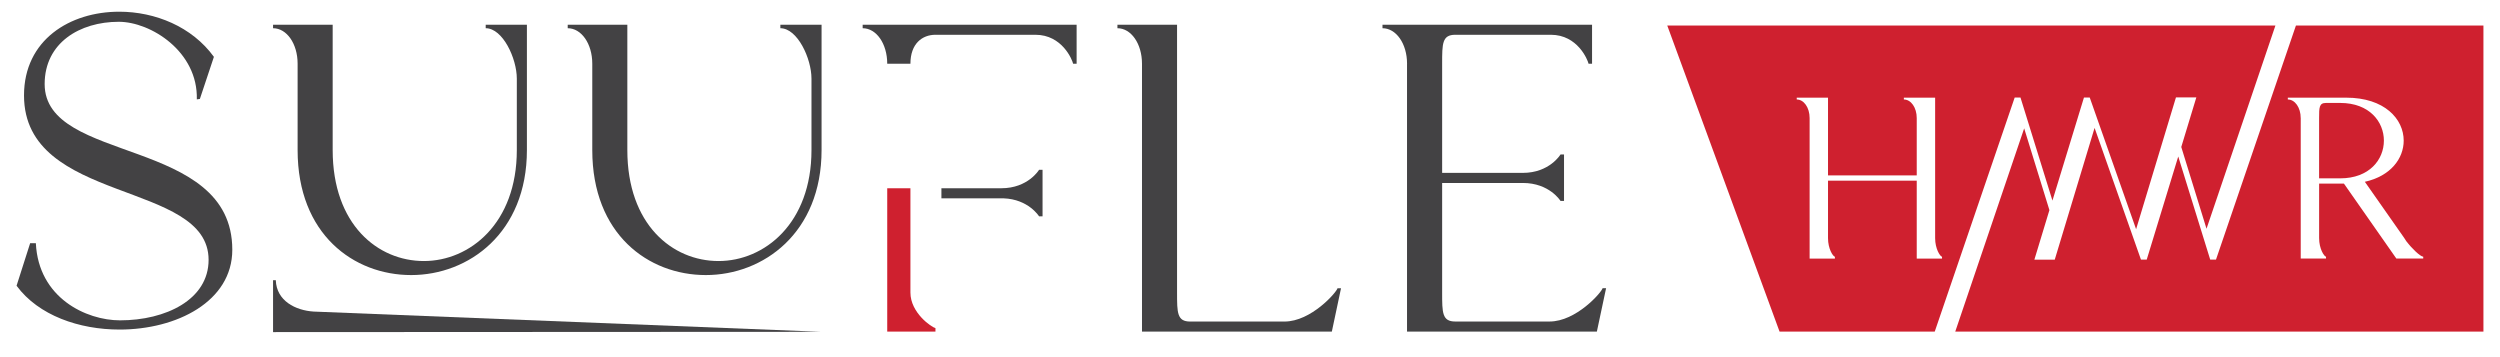
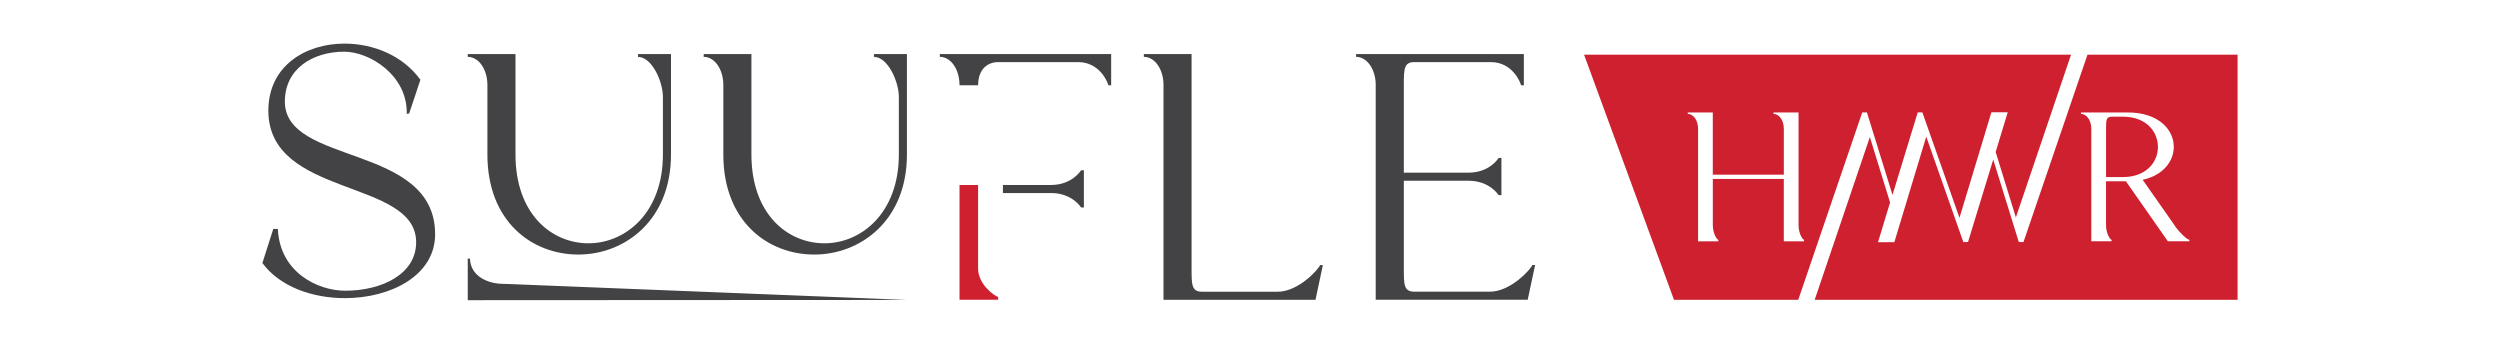
<svg xmlns="http://www.w3.org/2000/svg" id="Layer_1" version="1.1" viewBox="0 0 956.86 136.59">
  <defs>
    <style>
      .st0 {
        fill: #cf202f;
      }

      .st1 {
        fill: #434244;
      }
    </style>
  </defs>
-   <path class="st1" d="M45.45,8.34c-14.93,0-28.36,8.06-28.36,23.83,0,30.71,71.82,19.97,71.82,63.43,0,19.8-21.31,30.54-43.13,30.54-15.44,0-31.04-5.37-39.44-16.78l5.2-16.28h2.18c1.01,20.98,19.3,29.53,32.22,29.53,17.45,0,33.9-7.89,33.9-23.16,0-30.54-70.65-21.14-70.65-62.93,0-21.3,17.63-32.04,36.43-32.04,13.76,0,27.86,5.71,36.25,17.28l-5.37,16.11-1.17.17c.5-18.29-17.62-29.7-29.87-29.7h0Z" />
-   <path class="st1" d="M113.91,24.39c0-7.72-4.2-13.59-9.4-13.59v-1.34h22.82v47.99c0,28.53,17.28,42.46,34.9,42.46s35.58-14.43,35.58-42.46v-27.35c0-7.72-5.37-19.3-11.91-19.3v-1.34h15.77v47.99c0,31.72-22.32,47.83-44.3,47.83s-43.46-15.61-43.46-47.83c0,0,0-33.06,0-33.06Z" />
-   <path class="st1" d="M226.69,24.39c0-7.72-4.2-13.59-9.4-13.59v-1.34h22.82v47.99c0,28.53,17.28,42.46,34.9,42.46s35.58-14.43,35.58-42.46v-27.35c0-7.72-5.37-19.3-11.91-19.3v-1.34h15.77v47.99c0,31.72-22.32,47.83-44.3,47.83s-43.46-15.61-43.46-47.83V24.39h0Z" />
-   <path class="st1" d="M437.09,24.39c0-7.72-4.19-13.59-9.4-13.59v-1.34h22.82v102.53c0,7.72,0,11.08,5.03,11.08h36.08c10.24,0,19.97-11.24,20.31-12.75h1.34l-3.52,16.61h-72.66V24.39h0Z" />
-   <path class="st1" d="M538.54,24.39c0-7.72-4.2-13.59-9.4-13.59v-1.34h80.21v14.93h-1.34c-.34-1.51-4.2-11.08-14.43-11.08h-36.58c-5.03,0-5.03,3.36-5.03,11.08v41.78h30.88c10.24,0,14.43-7.05,14.43-7.05h1.34v17.79h-1.34s-4.2-6.88-14.43-6.88h-30.88v41.95c0,7.72,0,11.08,5.03,11.08h36.08c10.24,0,19.97-11.24,20.3-12.75h1.34l-3.53,16.61h-72.66V24.39h.01Z" />
+   <path class="st1" d="M131.74,19.79c-11.95,0-22.71,6.45-22.71,19.08,0,24.59,57.51,15.99,57.51,50.79,0,15.85-17.06,24.45-34.53,24.45-12.36,0-24.85-4.3-31.58-13.44l4.16-13.04h1.75c.81,16.8,15.45,23.64,25.8,23.64,13.97,0,27.14-6.32,27.14-18.54,0-24.45-56.57-16.93-56.57-50.39,0-17.05,14.12-25.65,29.17-25.65,11.02,0,22.31,4.57,29.03,13.84l-4.3,12.9-.94.14c.4-14.64-14.11-23.78-23.92-23.78h0Z" />
+   <path class="st1" d="M186.56,32.64c0-6.18-3.36-10.88-7.53-10.88v-1.07h18.27v38.43c0,22.84,13.84,34,27.94,34s28.49-11.55,28.49-34v-21.9c0-6.18-4.3-15.45-9.54-15.45v-1.07h12.63v38.43c0,25.4-17.87,38.3-35.47,38.3s-34.8-12.5-34.8-38.3c0,0,0-26.47,0-26.47Z" />
+   <path class="st1" d="M276.86,32.64c0-6.18-3.36-10.88-7.53-10.88v-1.07h18.27v38.43c0,22.84,13.84,34,27.94,34s28.49-11.55,28.49-34v-21.9c0-6.18-4.3-15.45-9.54-15.45v-1.07h12.63v38.43c0,25.4-17.87,38.3-35.47,38.3s-34.8-12.5-34.8-38.3v-26.47h0Z" />
+   <path class="st1" d="M445.33,32.64c0-6.18-3.35-10.88-7.53-10.88v-1.07h18.27v82.1c0,6.18,0,8.87,4.03,8.87h28.89c8.2,0,15.99-9,16.26-10.21h1.07l-2.82,13.3h-58.18V32.64h0Z" />
+   <path class="st1" d="M526.56,32.64c0-6.18-3.36-10.88-7.53-10.88v-1.07h64.22v11.95h-1.07c-.27-1.21-3.36-8.87-11.55-8.87h-29.29c-4.03,0-4.03,2.69-4.03,8.87v33.45h24.73c8.2,0,11.55-5.64,11.55-5.64h1.07v14.24h-1.07s-3.36-5.51-11.55-5.51h-24.73v33.59c0,6.18,0,8.87,4.03,8.87h28.89c8.2,0,15.99-9,16.25-10.21h1.07l-2.83,13.3h-58.18V32.64h0Z" />
  <g>
-     <path class="st0" d="M348.46,72.05v39.94c0,7.72,8.07,13.26,9.58,13.59v1.34h-18.46v-54.87h8.88Z" />
-     <path class="st1" d="M360.32,72.05h22.94c10.24,0,14.43-7.05,14.43-7.05h1.34v17.79h-1.34s-4.03-6.54-13.59-6.88h-23.78" />
-     <path class="st1" d="M339.58,24.39c0-7.72-4.19-13.59-9.4-13.59v-1.34h81.89v14.93h-1.34c-.33-1.51-4.19-11.08-14.43-11.08h-38.26c-5.03,0-9.58,3.36-9.58,11.08" />
+     <path class="st0" d="M374.36,70.8v31.98c0,6.18,6.46,10.62,7.67,10.88v1.07h-14.78v-43.93h7.11Z" />
+     <path class="st1" d="M383.86,70.8h18.37c8.2,0,11.55-5.64,11.55-5.64h1.07v14.24h-1.07s-3.23-5.24-10.88-5.51h-19.04" />
+     <path class="st1" d="M367.25,32.64c0-6.18-3.35-10.88-7.53-10.88v-1.07h65.57v11.95h-1.07c-.26-1.21-3.35-8.87-11.55-8.87h-30.63c-4.03,0-7.67,2.69-7.67,8.87" />
  </g>
-   <path class="st1" d="M120.02,119.25c-6.86-.44-14.2-4.06-14.46-12.01h-1.05v19.87l209.83-.11s-194.32-7.75-194.32-7.75Z" />
+   <path class="st1" d="M191.45,108.6c-5.49-.35-11.37-3.25-11.58-9.62h-.84v15.91l168.01-.09s-155.59-6.21-155.59-6.21Z" />
  <g>
-     <path class="st0" d="M912.42,53.83c0-7.22-5.54-14.43-16.71-14.43h-5.45c-2.64,0-2.64,1.76-2.64,5.81v23.05h8.09c11.17,0,16.71-7.21,16.71-14.43Z" />
-     <path class="st0" d="M878.76,9.76l-30.6,89.59h-2.22l-12.23-39.45-12.06,39.45h-2.22s0-.01,0-.01l-17.74-50.39-15.25,50.44h-7.8l5.76-18.97-9.66-31.29-26.38,77.79h-7.85l30.6-89.59h2.22l12.23,39.45,12.06-39.45h2.22s0,.01,0,.01l17.74,50.39,15.25-50.44h7.8l-5.76,18.97,9.66,31.29,26.38-77.79h-232.78l42.99,117.17h269.4V9.76h-71.76ZM699.66,69.14v22c0,4.05,1.85,6.95,2.64,7.13v.7h-9.68v-53.76c0-4.05-2.2-7.13-4.93-7.13v-.7h11.97v29.74h33.96v-21.91c0-4.05-2.2-7.13-4.93-7.13v-.7h11.97v53.76c0,4.05,1.85,6.95,2.64,7.13v.7h-9.68v-29.82h0s-33.96-.01-33.96-.01ZM927.48,98.96h-10.29l-20.06-28.68h-9.5v20.85c0,4.05,1.85,6.95,2.64,7.13v.7h-9.68v-53.76h-.01c0-4.04-2.2-7.12-4.93-7.12v-.7h22.35c14.69,0,22,8.18,22,16.45,0,6.77-4.93,13.55-14.87,15.75l15.05,21.47.79,1.23c2.29,2.99,5.28,5.81,6.51,5.98v.7Z" />
+     <path class="st0" d="M825.93,56.21c0-5.78-4.44-11.55-13.38-11.55h-4.36c-2.11,0-2.11,1.41-2.11,4.65v18.46h6.48c8.94,0,13.38-5.77,13.38-11.55Z" />
+     <path class="st0" d="M798.97,20.93l-24.5,71.73h-1.78l-9.79-31.59-9.66,31.59h-1.78s-14.2-40.36-14.2-40.36l-12.21,40.39h-6.25l4.61-15.19-7.73-25.05-21.12,62.29h-6.29l24.5-71.73h1.78l9.79,31.59,9.66-31.59h1.78s14.2,40.36,14.2,40.36l12.21-40.39h6.25l-4.61,15.19,7.73,25.05,21.12-62.29h-186.39l34.42,93.82h215.71V20.93h-57.46ZM655.57,68.47v17.62c0,3.24,1.48,5.56,2.11,5.71v.56h-7.75v-43.05c0-3.24-1.76-5.71-3.95-5.71v-.56h9.58v23.81h27.19v-17.54c0-3.24-1.76-5.71-3.95-5.71v-.56h9.58v43.05c0,3.24,1.48,5.56,2.11,5.71v.56h-7.75v-23.88h-27.19s0,0,0,0ZM837.98,92.35h-8.24l-16.06-22.96h-7.61v16.69c0,3.24,1.48,5.56,2.11,5.71v.56h-7.75v-43.05h0c0-3.23-1.76-5.7-3.95-5.7v-.56h17.9c11.76,0,17.62,6.55,17.62,13.17,0,5.42-3.95,10.85-11.91,12.61l12.05,17.19.63.98c1.83,2.39,4.23,4.65,5.21,4.79v.56Z" />
  </g>
</svg>
